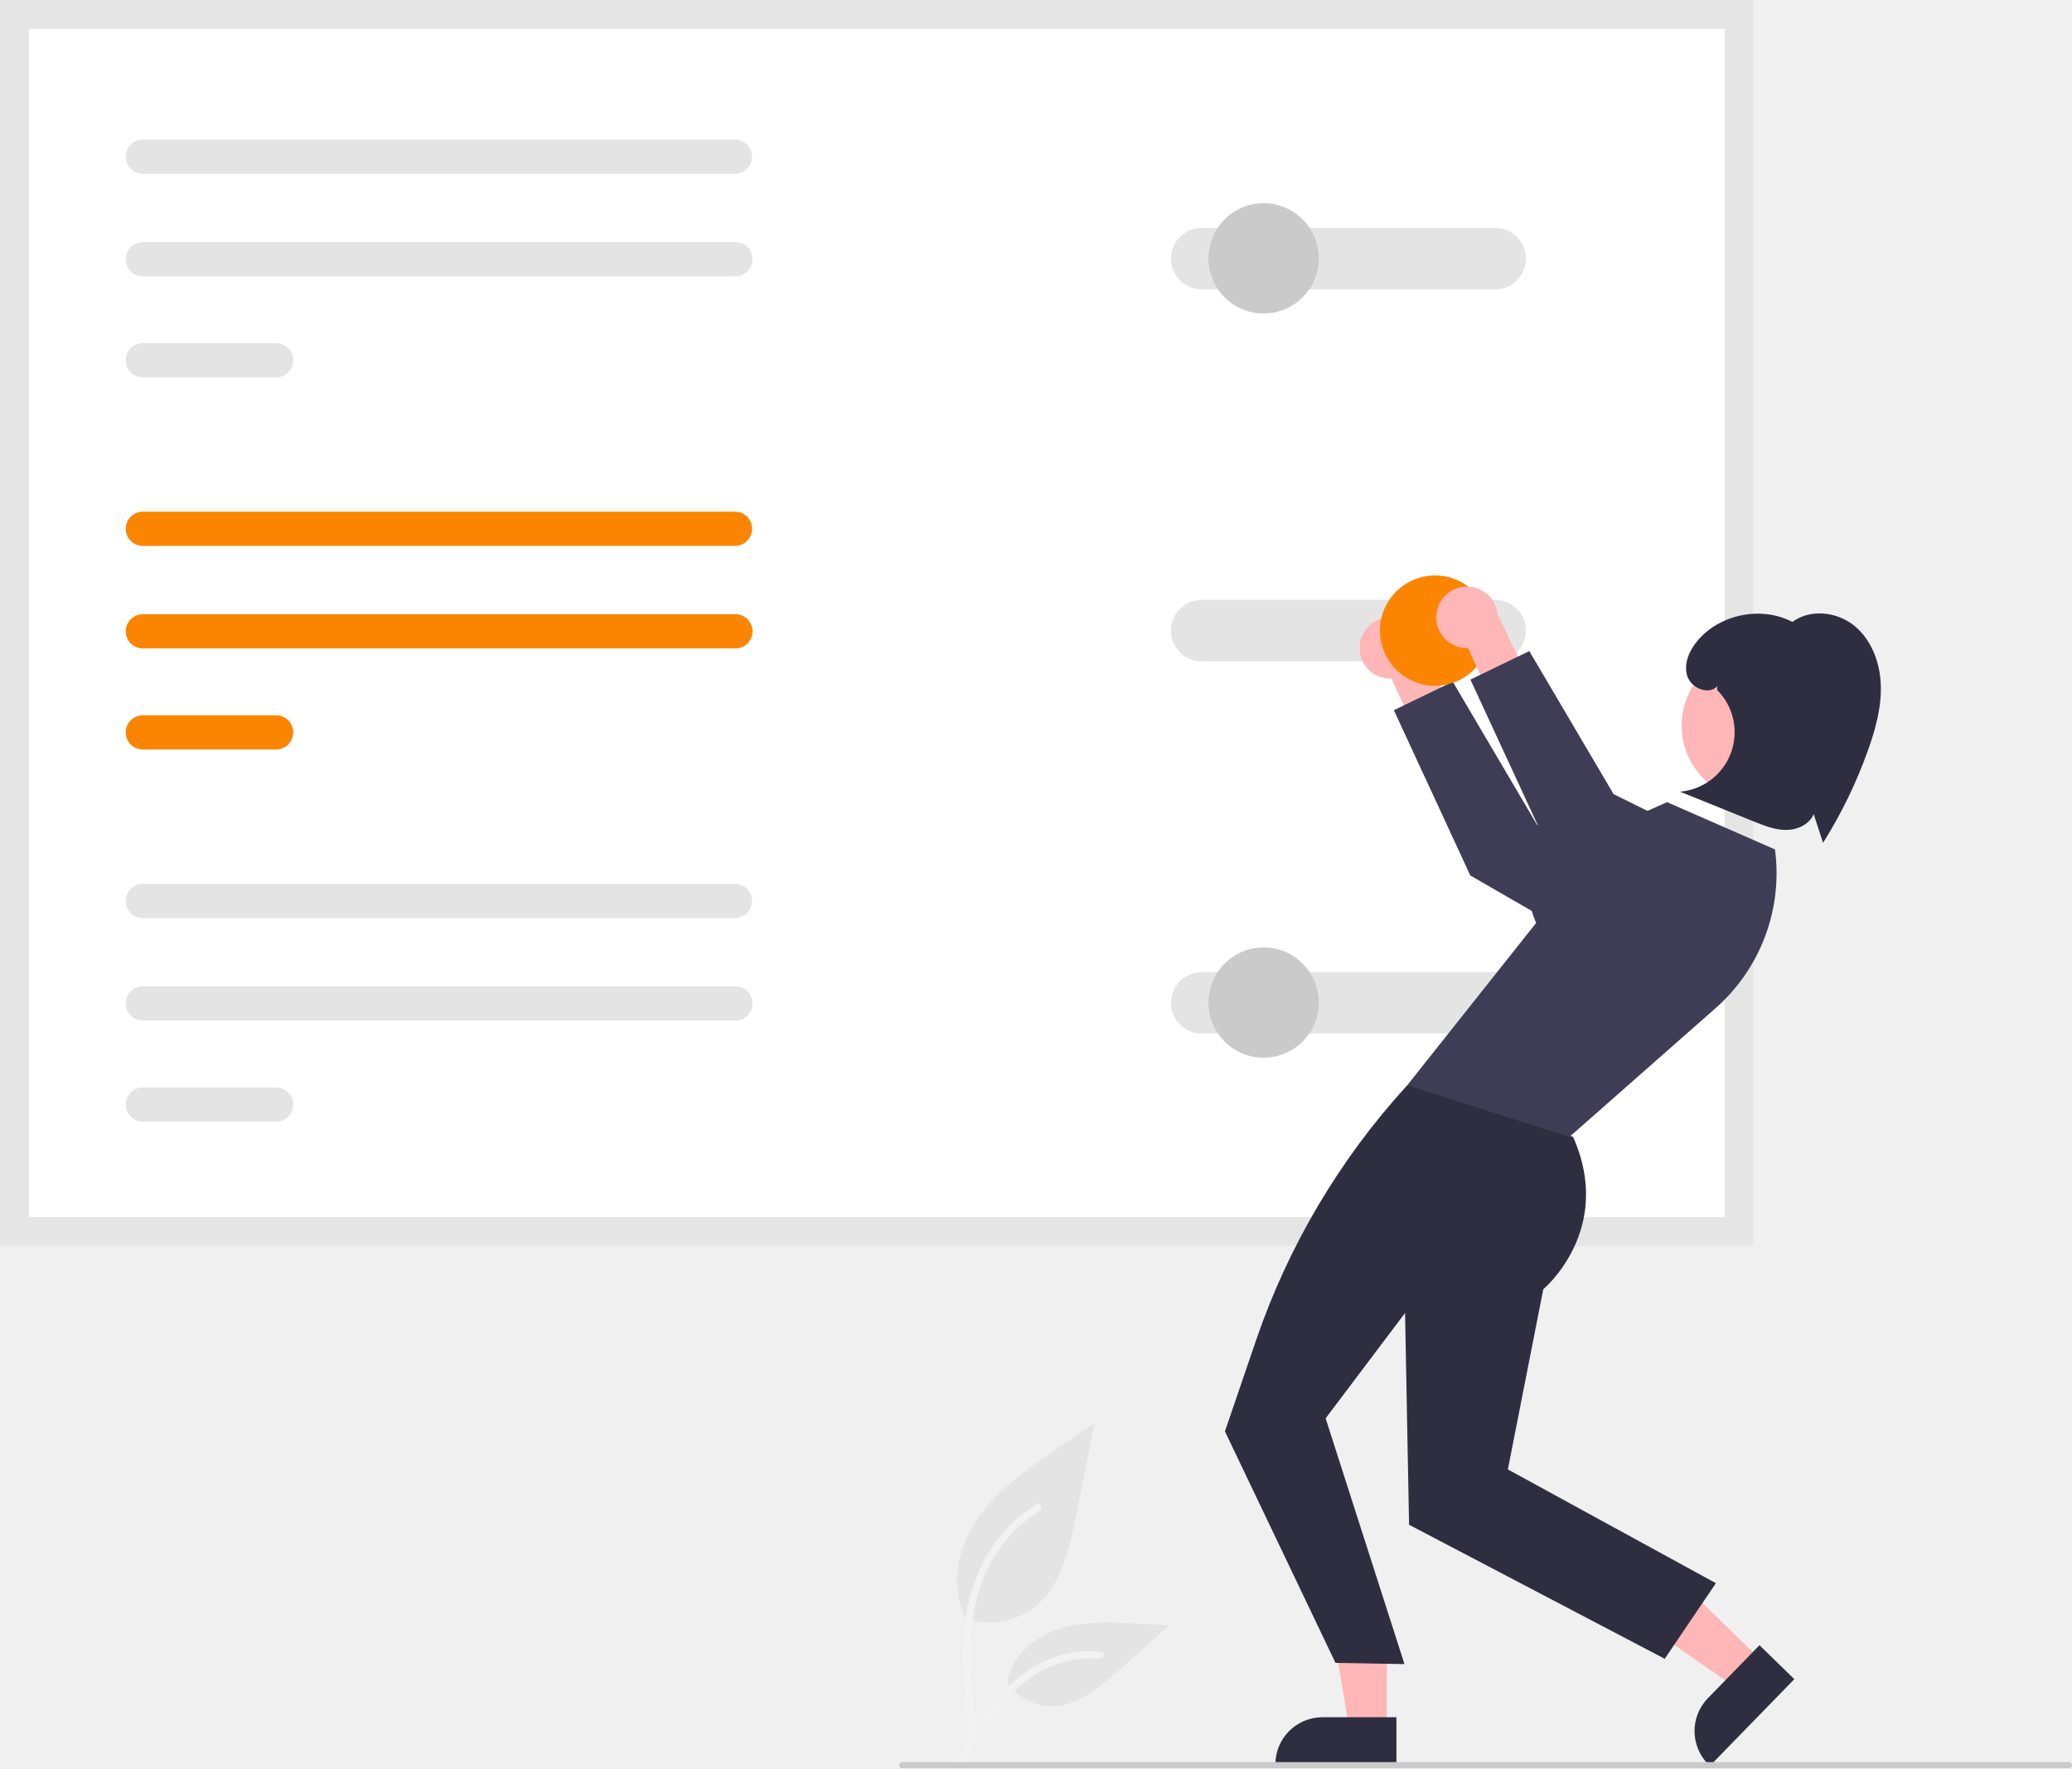
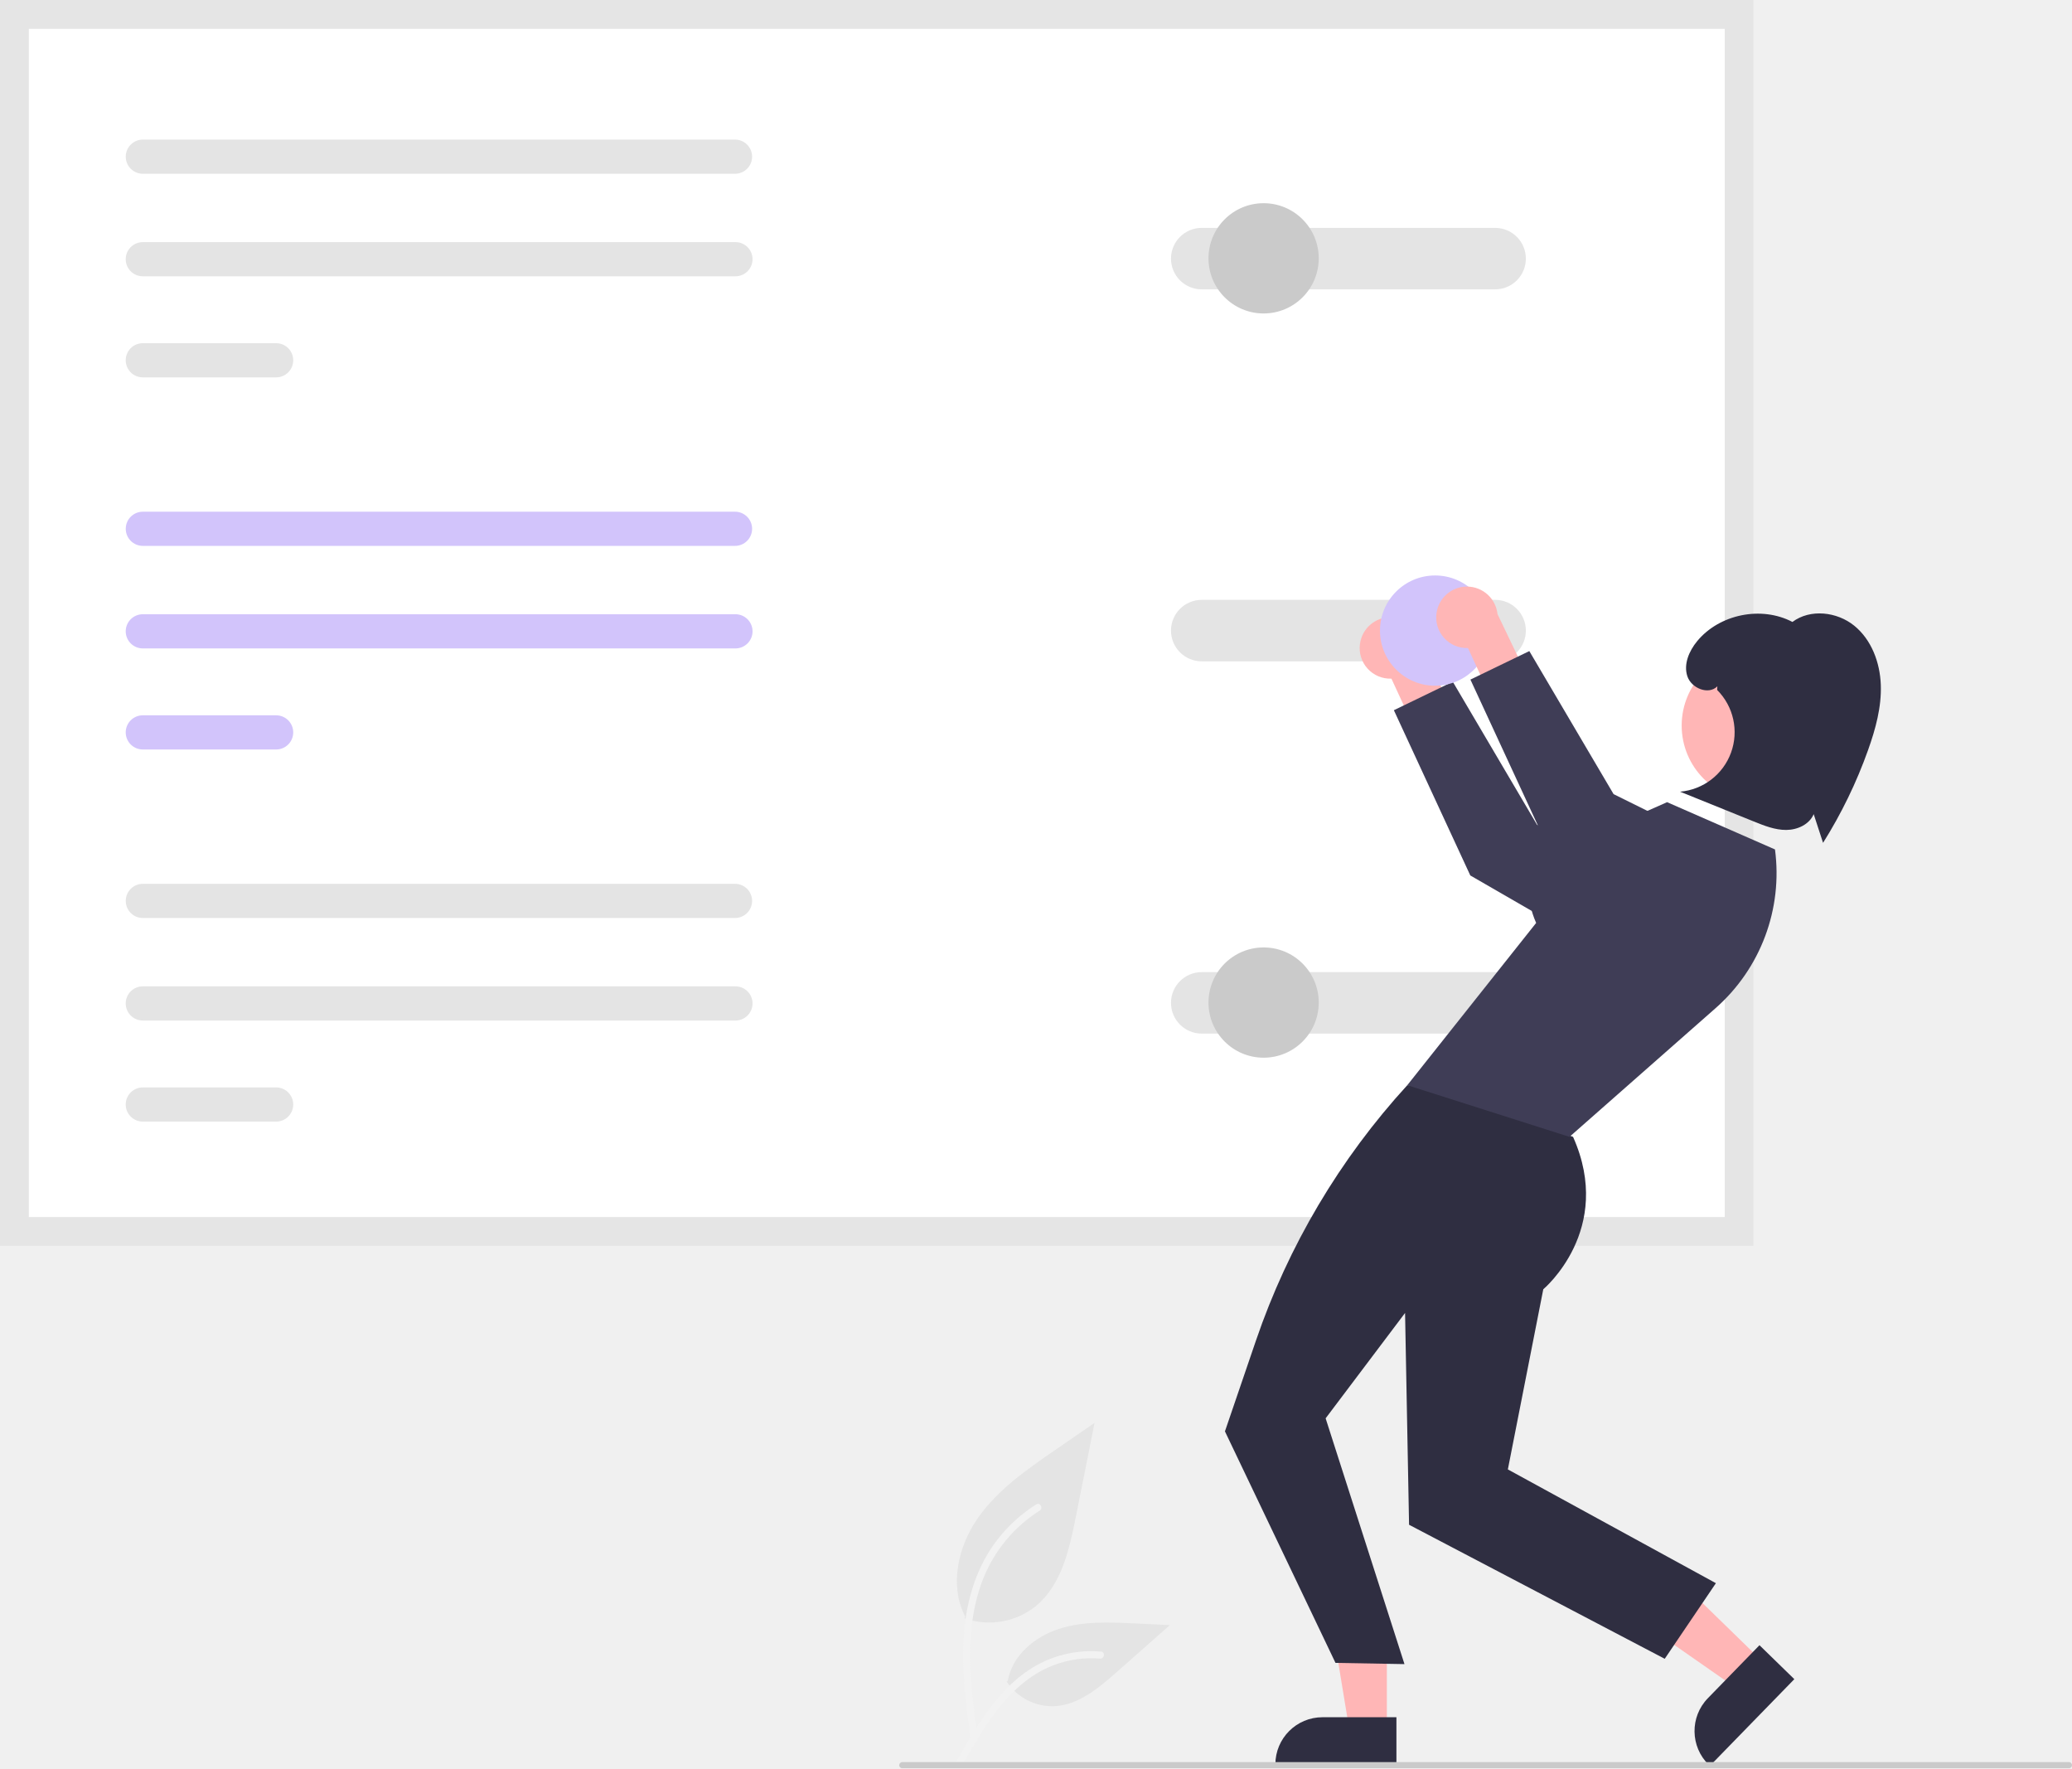
<svg xmlns="http://www.w3.org/2000/svg" data-name="Layer 1" width="676.658" height="577.348" viewBox="0 0 676.658 577.348">
  <path id="a24dc8e0-63f3-4c57-9da7-8d00cfa1aebe-156" data-name="Path 438" d="M576.714,689.724a24.215,24.215,0,0,0,23.383-4.119c8.19-6.874,10.758-18.196,12.847-28.682l6.18-31.017-12.938,8.908c-9.305,6.406-18.818,13.019-25.26,22.298s-9.252,21.947-4.078,31.988" transform="translate(-261.6708 -161.3261)" fill="#e4e4e4" />
  <path id="bc8b2ee0-9ec2-4139-a7e3-e0b1b1382397-157" data-name="Path 439" d="M578.712,729.434c-1.628-11.864-3.304-23.881-2.159-35.872,1.015-10.649,4.264-21.049,10.878-29.579a49.206,49.206,0,0,1,12.625-11.44c1.262-.796,2.424,1.204,1.167,1.997A46.779,46.779,0,0,0,582.719,676.865c-4.029,10.246-4.675,21.416-3.982,32.3.419,6.582,1.311,13.121,2.206,19.653a1.198,1.198,0,0,1-.808,1.423,1.163,1.163,0,0,1-1.423-.808Z" transform="translate(-261.6708 -161.3261)" fill="#f2f2f2" />
  <path id="a6bcb68f-fec1-4497-88cc-56de52c10faf-158" data-name="Path 442" d="M590.433,710.398a17.825,17.825,0,0,0,15.531,8.019c7.864-.373,14.418-5.86,20.317-11.07l17.452-15.409-11.55-.553c-8.306-.398-16.827-.771-24.738,1.793s-15.208,8.726-16.654,16.915" transform="translate(-261.6708 -161.3261)" fill="#e4e4e4" />
  <path id="a1650e23-bf32-4c95-848c-aacb59e17a01-159" data-name="Path 443" d="M574.109,736.254c7.84-13.871,16.932-29.288,33.181-34.216a37.026,37.026,0,0,1,13.955-1.441c1.482.128,1.112,2.412-.367,2.285a34.398,34.398,0,0,0-22.272,5.892c-6.28,4.275-11.17,10.218-15.308,16.519-2.535,3.861-4.806,7.884-7.076,11.903C575.497,738.481,573.375,737.553,574.109,736.254Z" transform="translate(-261.6708 -161.3261)" fill="#f2f2f2" />
  <path d="M834.333,568.117H261.671V161.326H834.333Z" transform="translate(-261.6708 -161.3261)" fill="#fff" />
-   <path d="M308.319,328.402a5.58,5.58,0,0,0,0,11.16H501.708a5.58,5.58,0,0,0,0-11.16Z" transform="translate(-261.6708 -161.3261)" fill="#fb8500ff" />
-   <path d="M308.319,361.881a5.58,5.58,0,1,0-.024,11.16H501.851a5.58,5.58,0,1,0,0-11.16Z" transform="translate(-261.6708 -161.3261)" fill="#fb8500ff" />
-   <path d="M308.319,394.881a5.58,5.58,0,1,0-.024,11.16h43.556a5.58,5.58,0,1,0,0-11.16Z" transform="translate(-261.6708 -161.3261)" fill="#fb8500ff" />
+   <path d="M308.319,328.402a5.58,5.58,0,0,0,0,11.16H501.708a5.58,5.58,0,0,0,0-11.16Z" transform="translate(-261.6708 -161.3261)" fill="#D2C4FB" />
+   <path d="M308.319,361.881a5.58,5.58,0,1,0-.024,11.16H501.851a5.58,5.58,0,1,0,0-11.16Z" transform="translate(-261.6708 -161.3261)" fill="#D2C4FB" />
+   <path d="M308.319,394.881a5.58,5.58,0,1,0-.024,11.16h43.556a5.58,5.58,0,1,0,0-11.16Z" transform="translate(-261.6708 -161.3261)" fill="#D2C4FB" />
  <path d="M834.333,568.117H261.671V161.326H834.333Zm-563.249-9.414h553.835V170.74h-553.835Z" transform="translate(-261.6708 -161.3261)" fill="#e5e5e5" />
  <path d="M654.143,478.732a10.037,10.037,0,0,0-.042,20.074h95.838a10.037,10.037,0,1,0,0-20.074Z" transform="translate(-261.6708 -161.3261)" fill="#e4e4e4" />
  <path d="M654.143,357.185a10.037,10.037,0,0,0-.042,20.074h95.838a10.037,10.037,0,1,0,0-20.074Z" transform="translate(-261.6708 -161.3261)" fill="#e4e4e4" />
  <path d="M308.319,483.381a5.58,5.58,0,1,0-.024,11.16H501.851a5.58,5.58,0,1,0,0-11.16Z" transform="translate(-261.6708 -161.3261)" fill="#e4e4e4" />
  <path d="M308.319,516.381a5.58,5.58,0,1,0-.024,11.16h43.556a5.58,5.58,0,1,0,0-11.16Z" transform="translate(-261.6708 -161.3261)" fill="#e4e4e4" />
  <path d="M308.319,449.902a5.58,5.58,0,0,0,0,11.16H501.708a5.58,5.58,0,0,0,0-11.16Z" transform="translate(-261.6708 -161.3261)" fill="#e4e4e4" />
  <path d="M308.319,206.902a5.58,5.58,0,0,0,0,11.16H501.708a5.58,5.58,0,0,0,0-11.16Z" transform="translate(-261.6708 -161.3261)" fill="#e4e4e4" />
  <path d="M308.319,240.381a5.58,5.58,0,1,0-.024,11.16H501.851a5.58,5.58,0,1,0,0-11.16Z" transform="translate(-261.6708 -161.3261)" fill="#e4e4e4" />
  <path d="M308.319,273.381a5.58,5.58,0,1,0-.024,11.16h43.556a5.58,5.58,0,1,0,0-11.16Z" transform="translate(-261.6708 -161.3261)" fill="#e4e4e4" />
  <path d="M654.143,235.732a10.037,10.037,0,0,0-.042,20.074h95.838a10.037,10.037,0,1,0,0-20.074Z" transform="translate(-261.6708 -161.3261)" fill="#e4e4e4" />
  <circle cx="412.662" cy="84.348" r="18" fill="#cacaca" />
  <path d="M705.793,371.574a9.978,9.978,0,0,0,10.276,11.335l9.559,20.7,13.996-2.741L725.715,371.825a10.032,10.032,0,0,0-19.922-.251Z" transform="translate(-261.6708 -161.3261)" fill="#ffb6b6" />
  <polygon points="540.954 288.584 501.954 269.293 474.434 222.586 455.198 231.891 480.162 285.848 543.226 322.253 540.954 288.584" fill="#3f3d56" />
  <polygon points="452.907 564.696 440.647 564.695 434.814 529.347 452.909 529.348 452.907 564.696" fill="#ffb6b6" />
  <path d="M717.704,737.906l-39.531-.001v-.5a15.387,15.387,0,0,1,15.386-15.386h.001l24.144.001Z" transform="translate(-261.6708 -161.3261)" fill="#2f2e41" />
  <polygon points="575.282 542.21 566.728 550.992 537.336 530.508 549.961 517.546 575.282 542.21" fill="#ffb6b6" />
  <path d="M847.648,709.588l-27.582,28.318-.358-.349a15.387,15.387,0,0,1-.287-21.758l.001-.001,16.846-17.296Z" transform="translate(-261.6708 -161.3261)" fill="#2f2e41" />
  <path d="M729.735,515.652h-8.479l0,0a236.912,236.912,0,0,0-49.423,83.371L661.703,628.682l36.102,75.59,22.528.402-25.748-80.252,25.94-34.4,1.308,69.152,83.492,43.763,16.71-24.685-67.94-37.15,11.57-58.82s23.279-19.412,9.723-49.76Z" transform="translate(-261.6708 -161.3261)" fill="#2f2e41" />
  <path d="M841.333,438.674,806.097,423.242,767.315,440.427s-10.982,6.247-3.982,22.247l-42.078,52.978s.078.022,52.96,16.87l47.711-42.016a58.743,58.743,0,0,0,19.407-51.832Z" transform="translate(-261.6708 -161.3261)" fill="#3f3d56" />
  <circle cx="573.749" cy="236.899" r="24.561" fill="#ffb6b6" />
  <path d="M867.228,365.632c-5.637-4.586-14.379-5.587-20.198-1.235-10.149-5.327-23.865-2.548-31.14,6.309-2.618,3.187-4.473,7.499-3.178,11.415,1.295,3.916,6.882,6.218,9.794,3.297l-.052,1.203a19.495,19.495,0,0,1-12.12,33.198q12.073,4.877,24.145,9.754c3.387,1.368,6.881,2.758,10.533,2.739s7.545-1.793,8.962-5.159q1.529,4.685,3.057,9.37a154.226,154.226,0,0,0,14.715-30.337c2.437-6.846,4.406-14.005,4.143-21.266C875.626,377.657,872.864,370.217,867.228,365.632Z" transform="translate(-261.6708 -161.3261)" fill="#2f2e41" />
  <circle cx="412.662" cy="327.348" r="18" fill="#cacaca" />
-   <circle cx="468.662" cy="205.895" r="18" fill="#fb8500ff" />
+   <circle cx="468.662" cy="205.895" r="18" fill="#D2C4FB" />
  <path d="M730.793,361.574a9.978,9.978,0,0,0,10.276,11.335l9.559,20.7,13.996-2.741L750.715,361.825a10.032,10.032,0,0,0-19.922-.251Z" transform="translate(-261.6708 -161.3261)" fill="#ffb6b6" />
  <polygon points="565.954 278.584 526.954 259.293 499.434 212.586 480.198 221.891 505.162 275.848 568.226 312.253 565.954 278.584" fill="#3f3d56" />
  <path d="M937.329,738.674h-381a1,1,0,0,1,0-2h381a1,1,0,0,1,0,2Z" transform="translate(-261.6708 -161.3261)" fill="#cacaca" />
</svg>
